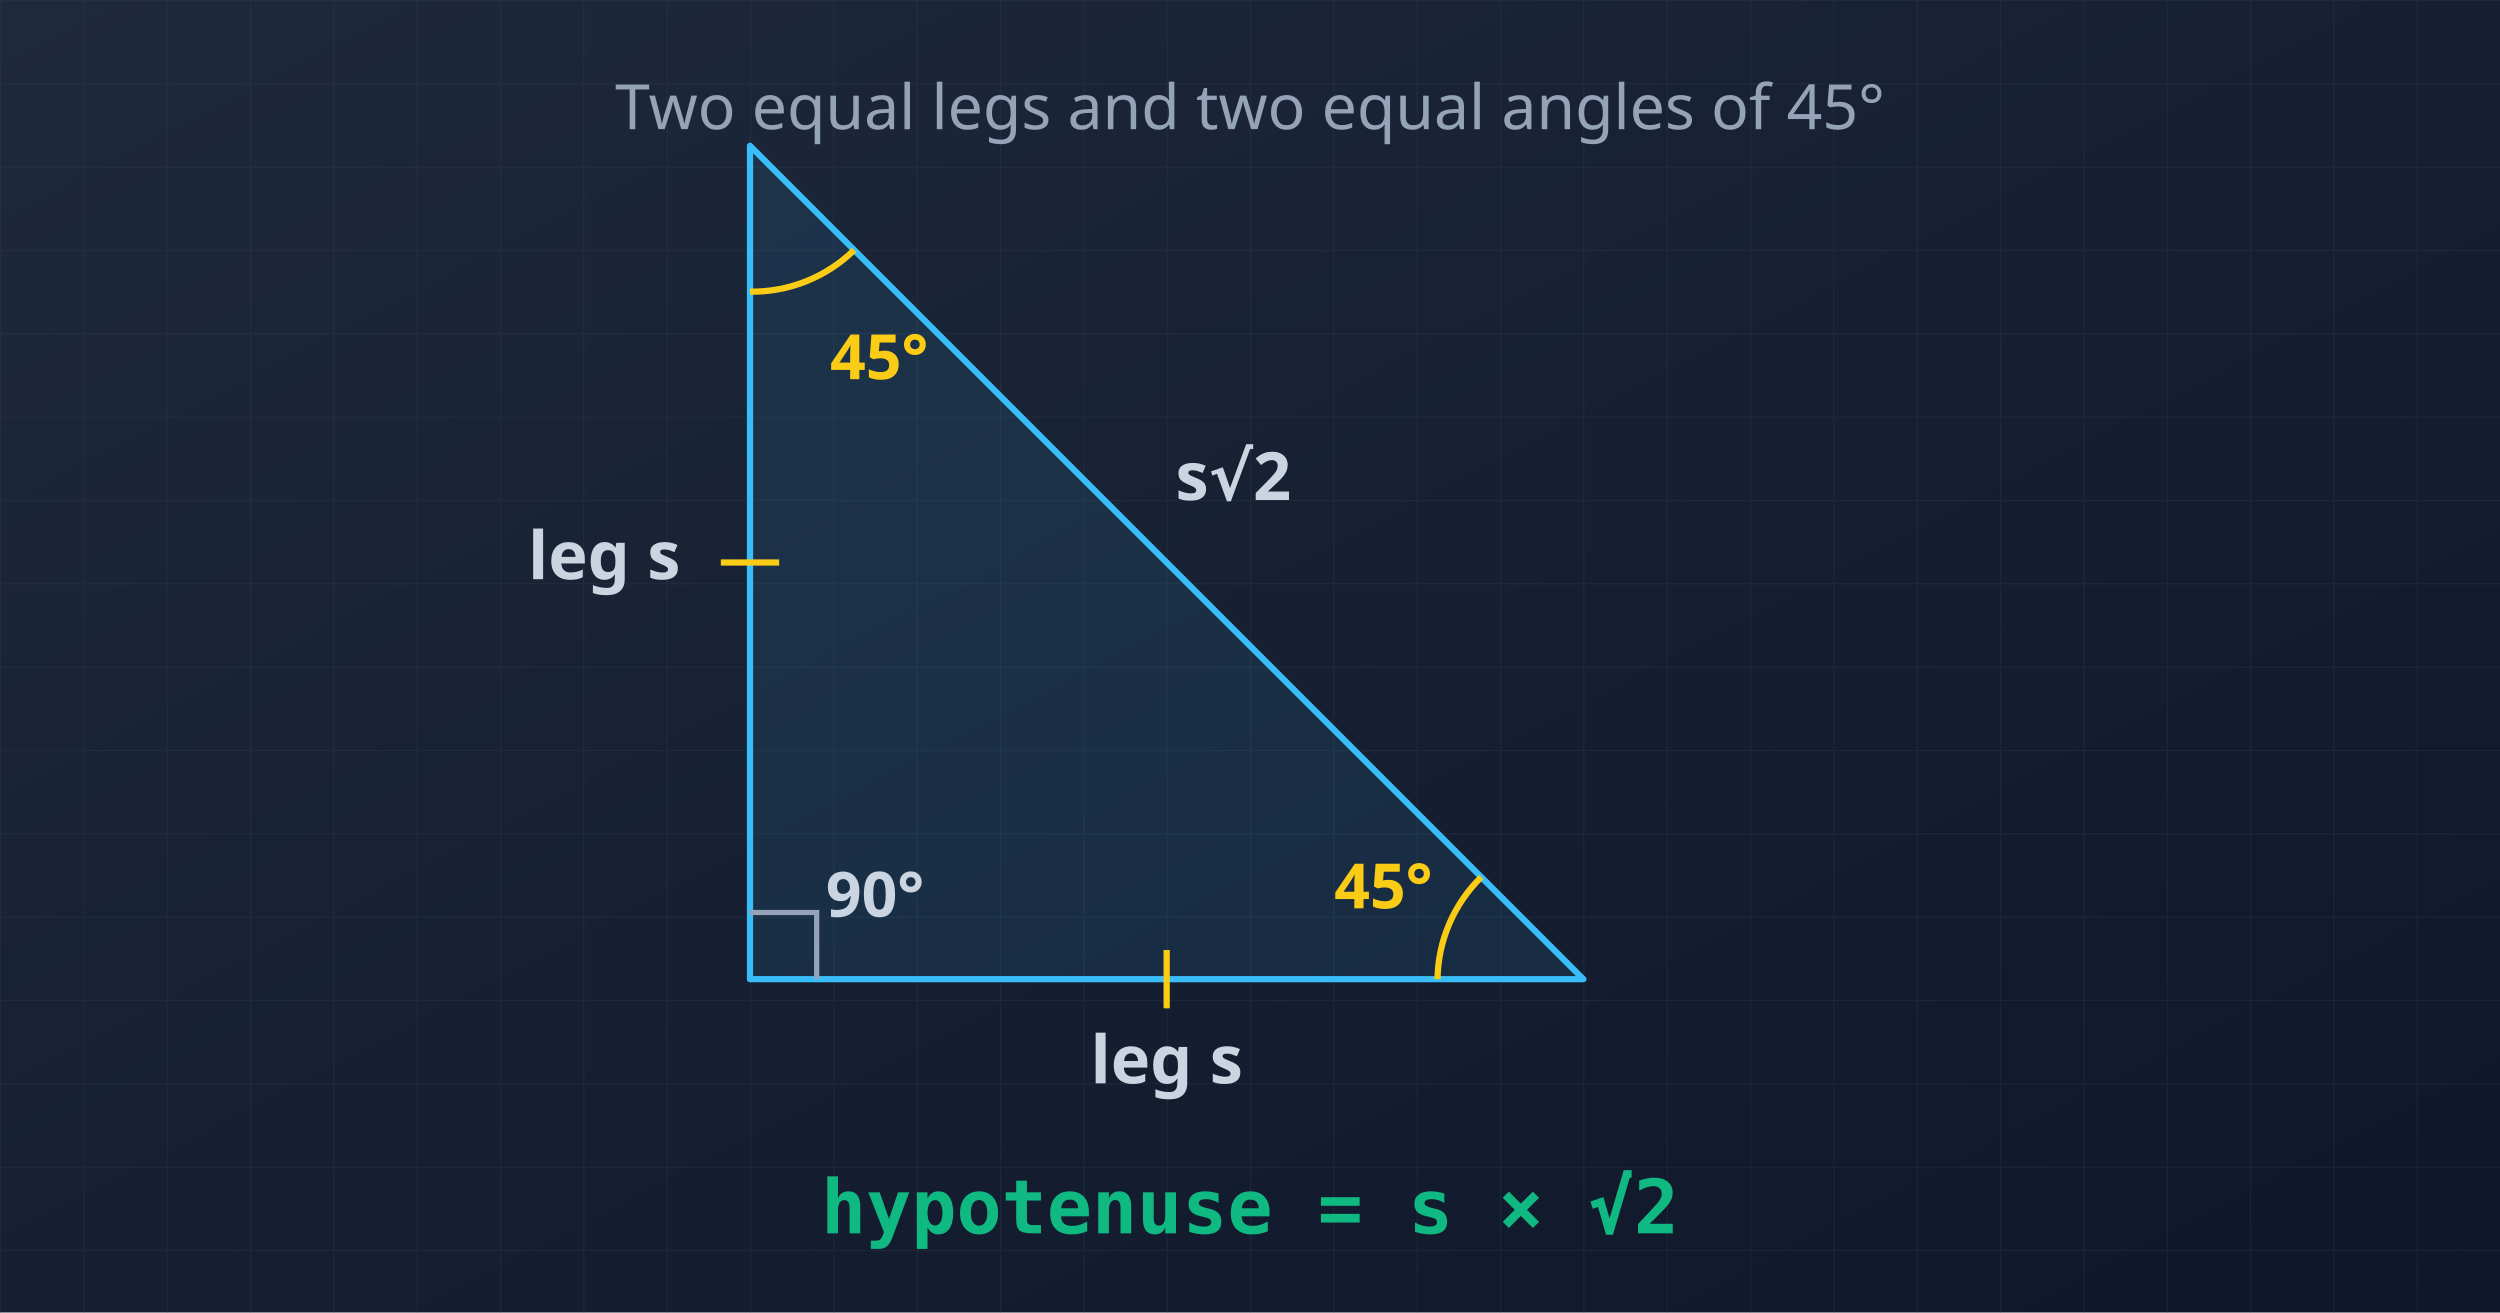
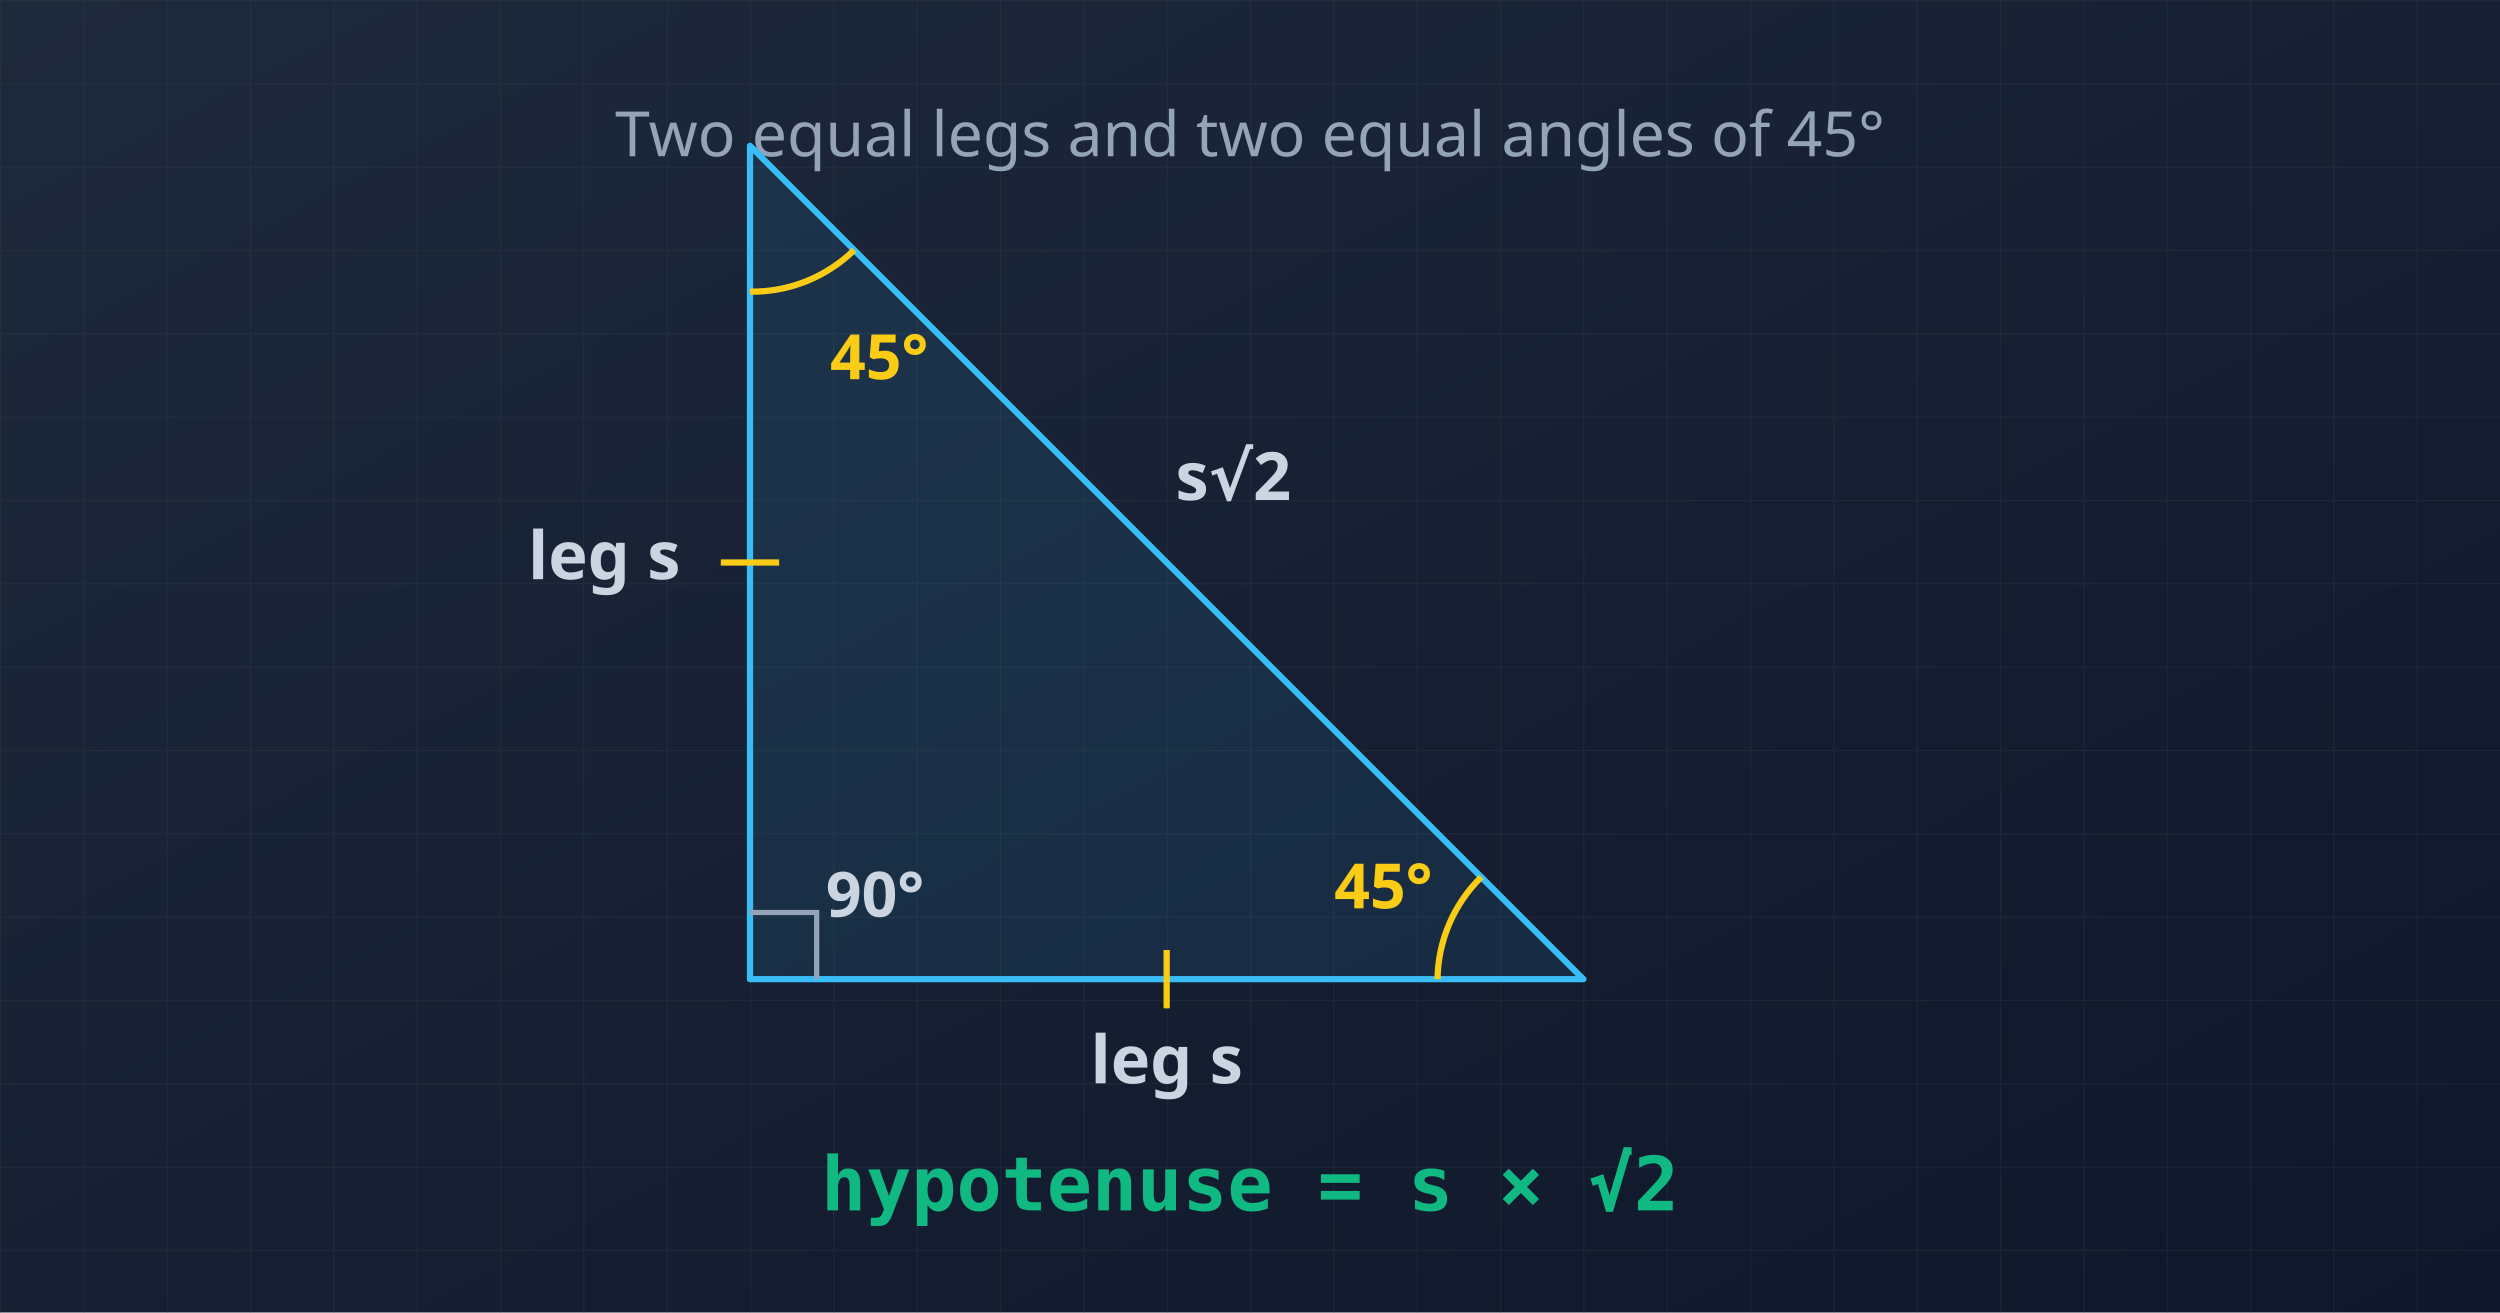
<svg xmlns="http://www.w3.org/2000/svg" width="1200" height="630">
  <defs>
    <linearGradient id="bg" x1="0%" y1="0%" x2="100%" y2="100%">
      <stop offset="0%" stop-color="#1e293b" />
      <stop offset="100%" stop-color="#0f172a" />
    </linearGradient>
    <pattern id="grid" width="40" height="40" patternUnits="userSpaceOnUse">
      <path d="M 40 0 L 0 0 0 40" fill="none" stroke="#334155" stroke-width="1" opacity="0.3" />
    </pattern>
  </defs>
  <rect width="1200" height="630" fill="url(#bg)" />
  <rect width="1200" height="630" fill="url(#grid)" />
-   <text x="600" y="62" font-family="system-ui, sans-serif" font-size="30" font-weight="500" fill="#94a3b8" text-anchor="middle">Two equal legs and two equal angles of 45°</text>
+   <text x="600" y="75.0" font-family="system-ui, sans-serif" font-size="30" font-weight="500" fill="#94a3b8" text-anchor="middle">Two equal legs and two equal angles of 45°</text>
  <path d="M 360 470 L 760 470 L 360 70 Z" fill="rgba(56, 189, 248, 0.1)" stroke="#38bdf8" stroke-width="3" stroke-linejoin="round" />
  <path d="M 392 470 L 392 438 L 360 438" fill="none" stroke="#94a3b8" stroke-width="2.5" />
  <path d="M 346 270 L 374 270" stroke="#facc15" stroke-width="3" />
  <path d="M 560 456 L 560 484" stroke="#facc15" stroke-width="3" />
  <path d="M 690 470 A 70 70 0 0 1 711 421" fill="none" stroke="#facc15" stroke-width="3" />
  <path d="M 360 140 A 70 70 0 0 0 410 120" fill="none" stroke="#facc15" stroke-width="3" />
  <text x="420" y="440" font-family="system-ui, sans-serif" font-size="30" font-weight="600" fill="#cbd5e1" text-anchor="middle">90°</text>
  <text x="664" y="436" font-family="system-ui, sans-serif" font-size="30" font-weight="600" fill="#facc15" text-anchor="middle">45°</text>
  <text x="422" y="182" font-family="system-ui, sans-serif" font-size="30" font-weight="600" fill="#facc15" text-anchor="middle">45°</text>
  <text x="290" y="278" font-family="system-ui, sans-serif" font-size="32" font-weight="600" fill="#cbd5e1" text-anchor="middle">leg s</text>
  <text x="560" y="520" font-family="system-ui, sans-serif" font-size="32" font-weight="600" fill="#cbd5e1" text-anchor="middle">leg s</text>
  <text x="592" y="240" font-family="system-ui, sans-serif" font-size="32" font-weight="600" fill="#cbd5e1" text-anchor="middle">s√2</text>
-   <text x="600" y="592" font-family="monospace" font-size="36" font-weight="bold" fill="#10b981" text-anchor="middle">hypotenuse = s × √2</text>
+   <text x="600" y="581.0" font-family="monospace" font-size="36" font-weight="bold" fill="#10b981" text-anchor="middle">hypotenuse = s × √2</text>
</svg>
